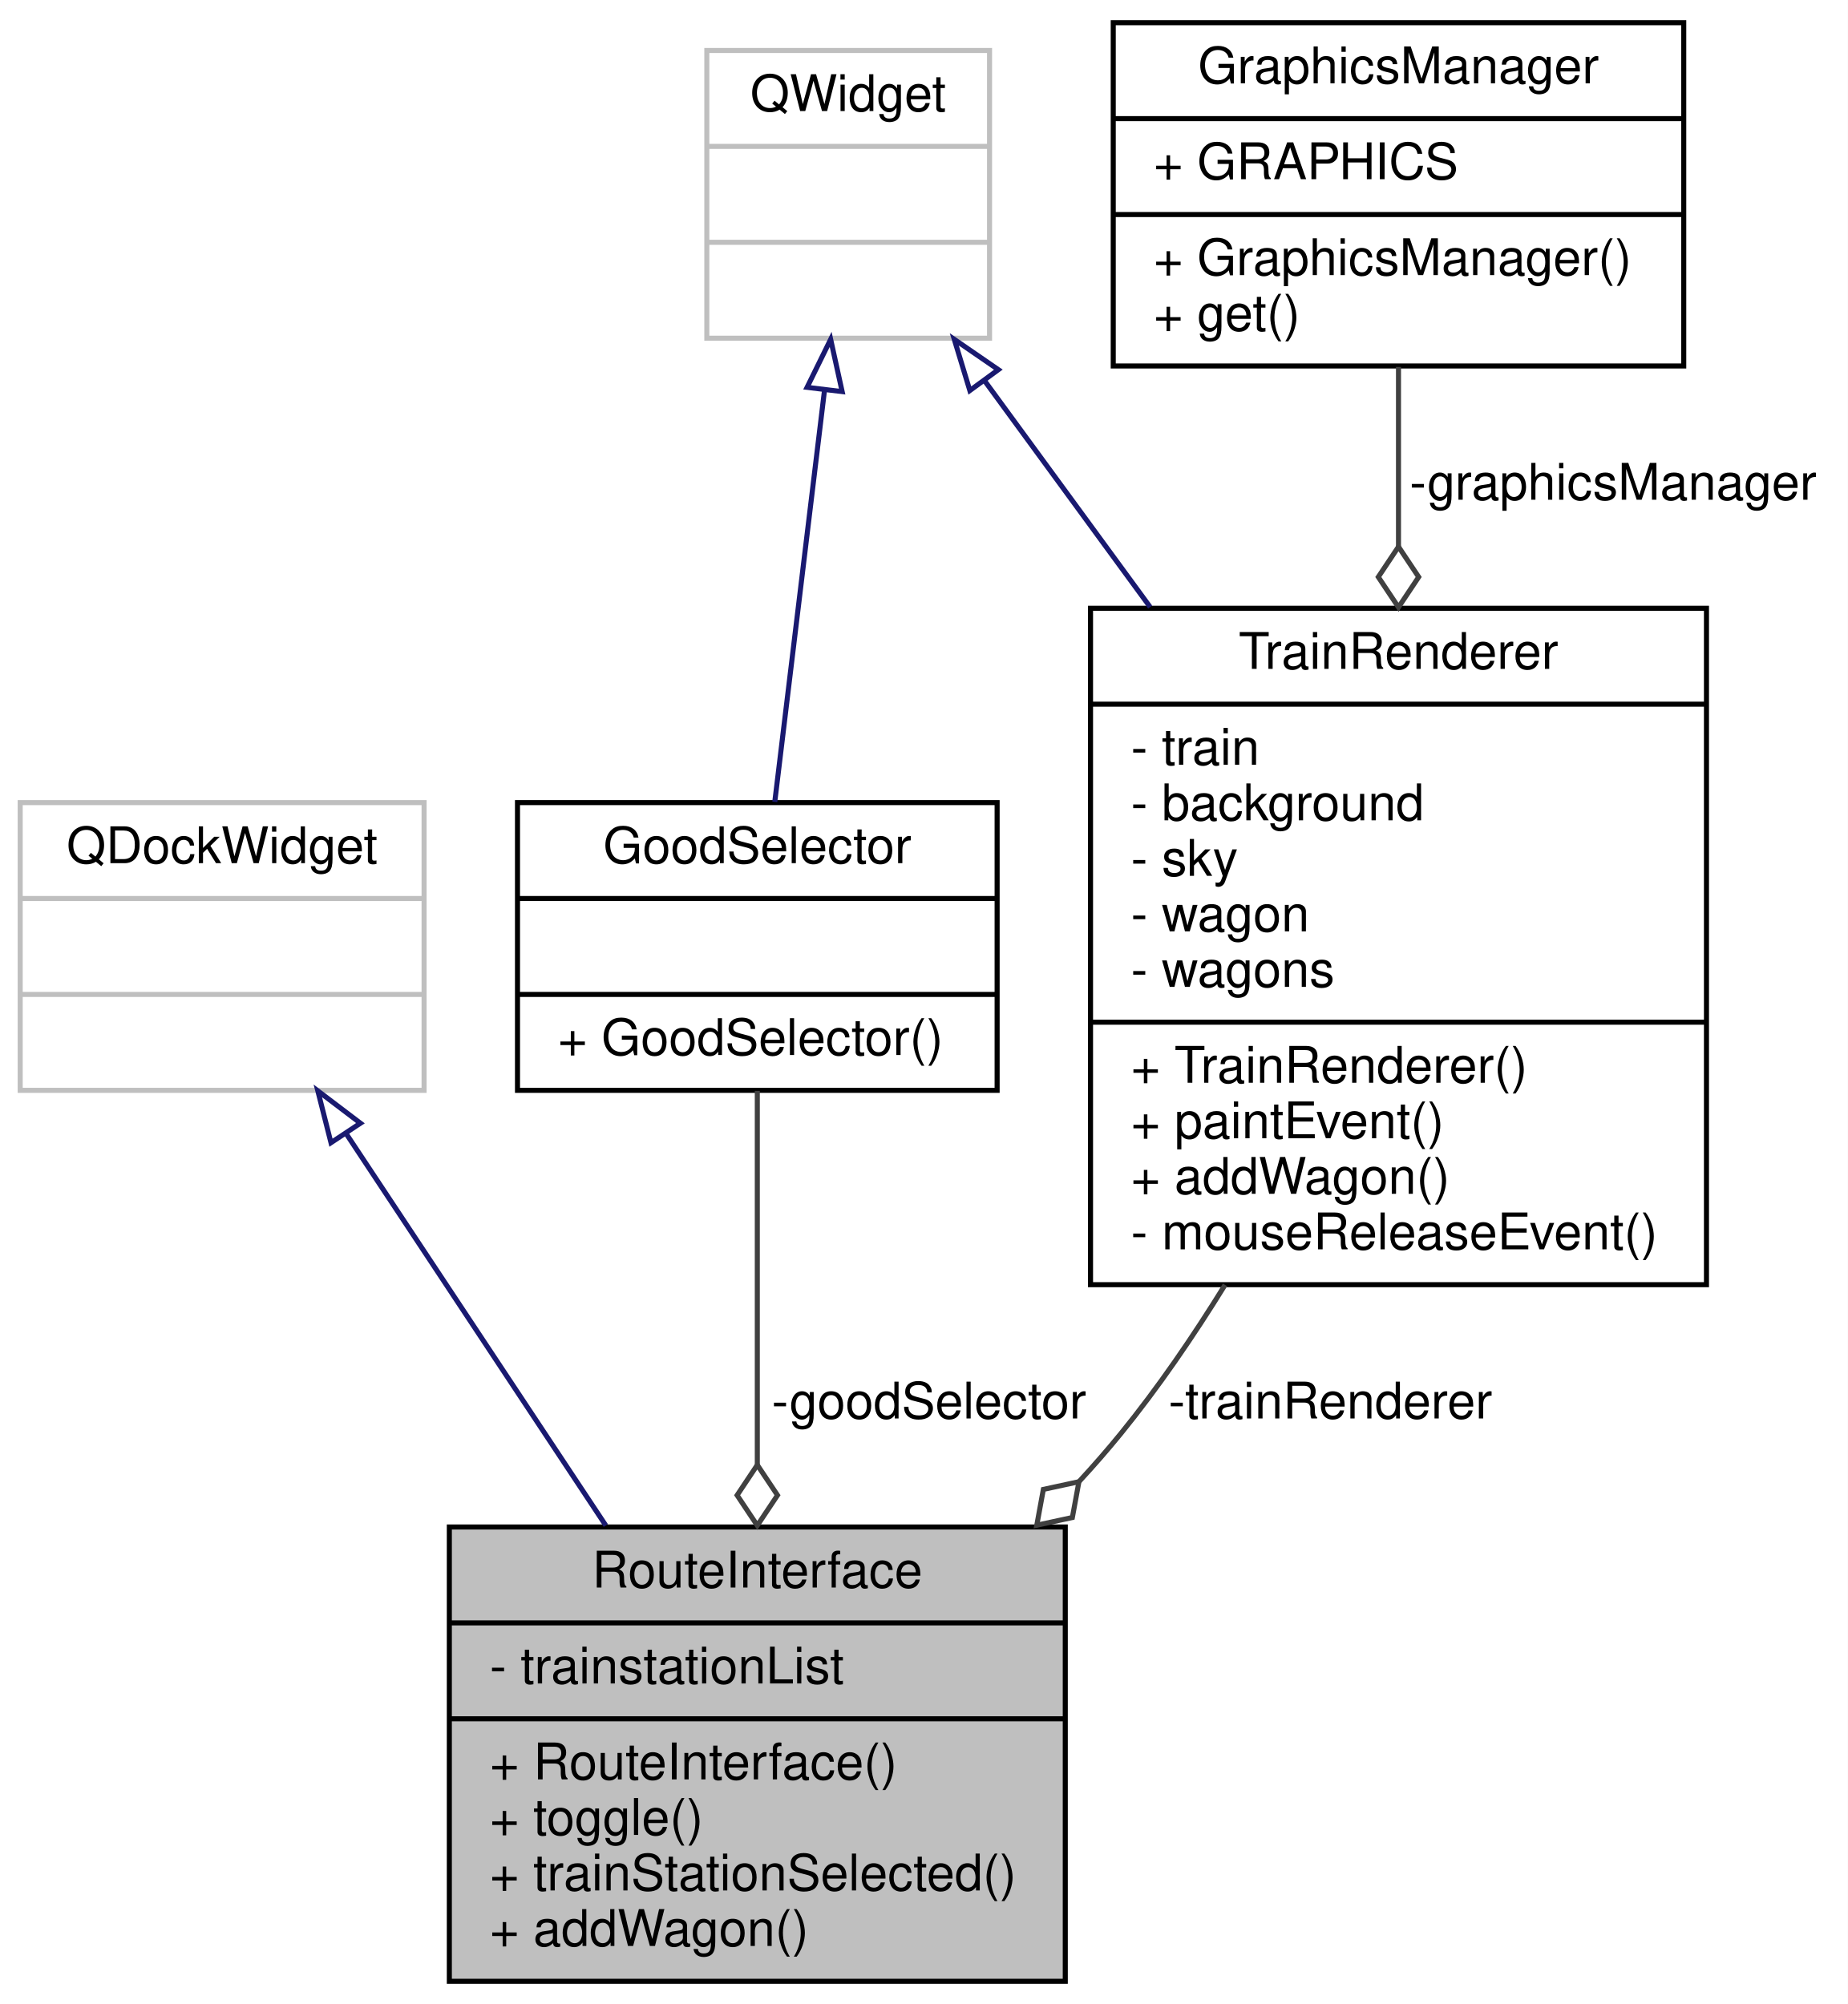
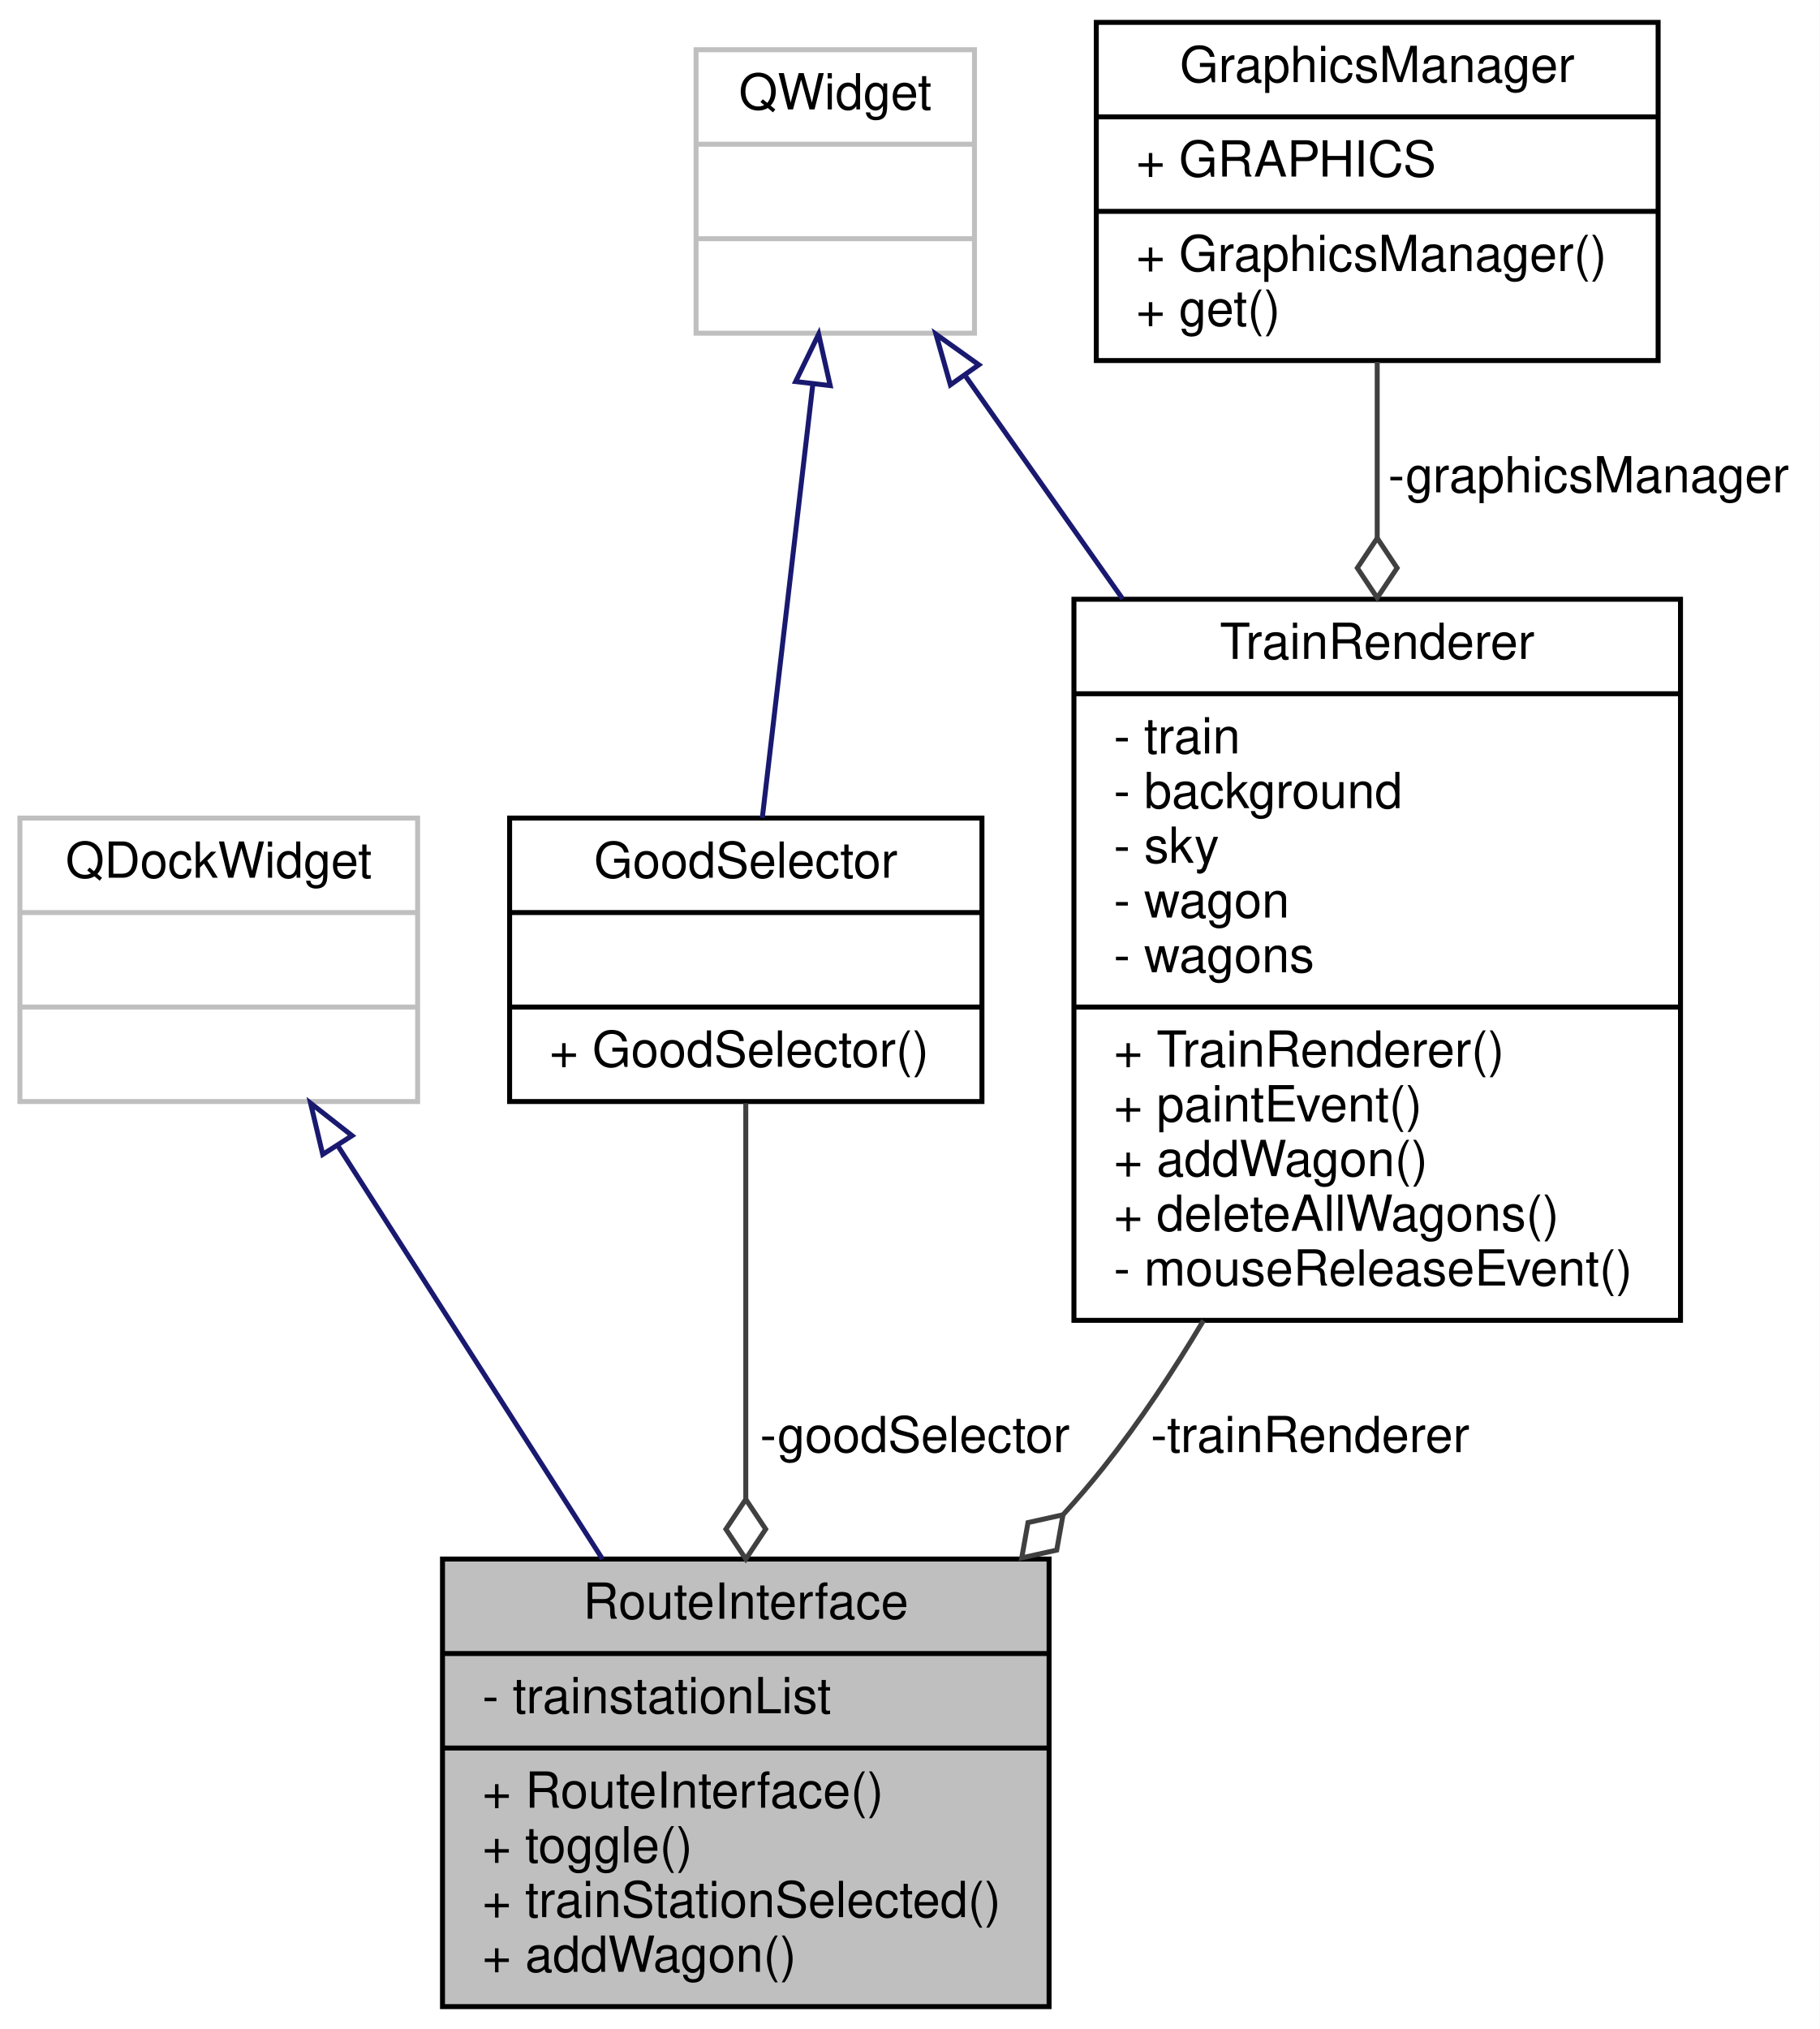
- <svg xmlns="http://www.w3.org/2000/svg" xmlns:xlink="http://www.w3.org/1999/xlink" width="366pt" height="397pt" viewBox="0.00 0.00 366.00 397.00">
-   <g id="graph0" class="graph" transform="scale(1 1) rotate(0) translate(4 393)">
-     <polygon fill="#ffffff" stroke="transparent" points="-4,4 -4,-393 362,-393 362,4 -4,4" />
+ <svg xmlns="http://www.w3.org/2000/svg" xmlns:xlink="http://www.w3.org/1999/xlink" width="366pt" height="408pt" viewBox="0.00 0.00 366.00 408.00">
+   <g id="graph0" class="graph" transform="scale(1 1) rotate(0) translate(4 404)">
+     <polygon fill="#ffffff" stroke="transparent" points="-4,4 -4,-404 362,-404 362,4 -4,4" />
    <g id="node1" class="node">
      <g id="a_node1">
        <a xlink:title=" ">
          <polygon fill="#bfbfbf" stroke="#000000" points="85,-.5 85,-90.5 207,-90.5 207,-.5 85,-.5" />
          <text text-anchor="middle" x="146" y="-78.5" font-family="Helvetica,sans-Serif" font-size="10.00" fill="#000000">RouteInterface</text>
          <polyline fill="none" stroke="#000000" points="85,-71.5 207,-71.5 " />
          <text text-anchor="start" x="93" y="-59.5" font-family="Helvetica,sans-Serif" font-size="10.00" fill="#000000">- trainstationList</text>
          <polyline fill="none" stroke="#000000" points="85,-52.5 207,-52.5 " />
          <text text-anchor="start" x="93" y="-40.5" font-family="Helvetica,sans-Serif" font-size="10.00" fill="#000000">+ RouteInterface()</text>
          <text text-anchor="start" x="93" y="-29.5" font-family="Helvetica,sans-Serif" font-size="10.00" fill="#000000">+ toggle()</text>
          <text text-anchor="start" x="93" y="-18.5" font-family="Helvetica,sans-Serif" font-size="10.00" fill="#000000">+ trainStationSelected()</text>
          <text text-anchor="start" x="93" y="-7.5" font-family="Helvetica,sans-Serif" font-size="10.00" fill="#000000">+ addWagon()</text>
        </a>
      </g>
    </g>
    <g id="node2" class="node">
      <g id="a_node2">
        <a xlink:title=" ">
-           <polygon fill="#ffffff" stroke="#bfbfbf" points="0,-177 0,-234 80,-234 80,-177 0,-177" />
-           <text text-anchor="middle" x="40" y="-222" font-family="Helvetica,sans-Serif" font-size="10.00" fill="#000000">QDockWidget</text>
-           <polyline fill="none" stroke="#bfbfbf" points="0,-215 80,-215 " />
-           <text text-anchor="middle" x="40" y="-203" font-family="Helvetica,sans-Serif" font-size="10.00" fill="#000000"> </text>
-           <polyline fill="none" stroke="#bfbfbf" points="0,-196 80,-196 " />
-           <text text-anchor="middle" x="40" y="-184" font-family="Helvetica,sans-Serif" font-size="10.00" fill="#000000"> </text>
+           <polygon fill="#ffffff" stroke="#bfbfbf" points="0,-182.5 0,-239.5 80,-239.5 80,-182.5 0,-182.5" />
+           <text text-anchor="middle" x="40" y="-227.5" font-family="Helvetica,sans-Serif" font-size="10.00" fill="#000000">QDockWidget</text>
+           <polyline fill="none" stroke="#bfbfbf" points="0,-220.5 80,-220.5 " />
+           <text text-anchor="middle" x="40" y="-208.5" font-family="Helvetica,sans-Serif" font-size="10.00" fill="#000000"> </text>
+           <polyline fill="none" stroke="#bfbfbf" points="0,-201.5 80,-201.5 " />
+           <text text-anchor="middle" x="40" y="-189.5" font-family="Helvetica,sans-Serif" font-size="10.00" fill="#000000"> </text>
        </a>
      </g>
    </g>
    <g id="edge1" class="edge">
-       <path fill="none" stroke="#191970" d="M64.588,-168.386C79.915,-145.25 99.744,-115.321 115.994,-90.791" />
-       <polygon fill="none" stroke="#191970" points="61.556,-166.626 58.951,-176.895 67.391,-170.492 61.556,-166.626" />
+       <path fill="none" stroke="#191970" d="M64.034,-173.475C79.805,-148.852 100.514,-116.518 117.171,-90.512" />
+       <polygon fill="none" stroke="#191970" points="60.91,-171.863 58.464,-182.172 66.805,-175.639 60.91,-171.863" />
    </g>
    <g id="node3" class="node">
      <g id="a_node3">
        <a xlink:href="classTrainRenderer.html" target="_top" xlink:title=" ">
-           <polygon fill="#ffffff" stroke="#000000" points="212,-138.5 212,-272.5 334,-272.5 334,-138.5 212,-138.5" />
-           <text text-anchor="middle" x="273" y="-260.5" font-family="Helvetica,sans-Serif" font-size="10.00" fill="#000000">TrainRenderer</text>
-           <polyline fill="none" stroke="#000000" points="212,-253.5 334,-253.5 " />
-           <text text-anchor="start" x="220" y="-241.5" font-family="Helvetica,sans-Serif" font-size="10.00" fill="#000000">- train</text>
-           <text text-anchor="start" x="220" y="-230.5" font-family="Helvetica,sans-Serif" font-size="10.00" fill="#000000">- background</text>
-           <text text-anchor="start" x="220" y="-219.5" font-family="Helvetica,sans-Serif" font-size="10.00" fill="#000000">- sky</text>
-           <text text-anchor="start" x="220" y="-208.5" font-family="Helvetica,sans-Serif" font-size="10.00" fill="#000000">- wagon</text>
-           <text text-anchor="start" x="220" y="-197.5" font-family="Helvetica,sans-Serif" font-size="10.00" fill="#000000">- wagons</text>
-           <polyline fill="none" stroke="#000000" points="212,-190.5 334,-190.5 " />
-           <text text-anchor="start" x="220" y="-178.5" font-family="Helvetica,sans-Serif" font-size="10.00" fill="#000000">+ TrainRenderer()</text>
-           <text text-anchor="start" x="220" y="-167.5" font-family="Helvetica,sans-Serif" font-size="10.00" fill="#000000">+ paintEvent()</text>
-           <text text-anchor="start" x="220" y="-156.5" font-family="Helvetica,sans-Serif" font-size="10.00" fill="#000000">+ addWagon()</text>
+           <polygon fill="#ffffff" stroke="#000000" points="212,-138.5 212,-283.5 334,-283.5 334,-138.5 212,-138.5" />
+           <text text-anchor="middle" x="273" y="-271.5" font-family="Helvetica,sans-Serif" font-size="10.00" fill="#000000">TrainRenderer</text>
+           <polyline fill="none" stroke="#000000" points="212,-264.5 334,-264.5 " />
+           <text text-anchor="start" x="220" y="-252.5" font-family="Helvetica,sans-Serif" font-size="10.00" fill="#000000">- train</text>
+           <text text-anchor="start" x="220" y="-241.5" font-family="Helvetica,sans-Serif" font-size="10.00" fill="#000000">- background</text>
+           <text text-anchor="start" x="220" y="-230.5" font-family="Helvetica,sans-Serif" font-size="10.00" fill="#000000">- sky</text>
+           <text text-anchor="start" x="220" y="-219.5" font-family="Helvetica,sans-Serif" font-size="10.00" fill="#000000">- wagon</text>
+           <text text-anchor="start" x="220" y="-208.5" font-family="Helvetica,sans-Serif" font-size="10.00" fill="#000000">- wagons</text>
+           <polyline fill="none" stroke="#000000" points="212,-201.5 334,-201.5 " />
+           <text text-anchor="start" x="220" y="-189.5" font-family="Helvetica,sans-Serif" font-size="10.00" fill="#000000">+ TrainRenderer()</text>
+           <text text-anchor="start" x="220" y="-178.5" font-family="Helvetica,sans-Serif" font-size="10.00" fill="#000000">+ paintEvent()</text>
+           <text text-anchor="start" x="220" y="-167.5" font-family="Helvetica,sans-Serif" font-size="10.00" fill="#000000">+ addWagon()</text>
+           <text text-anchor="start" x="220" y="-156.5" font-family="Helvetica,sans-Serif" font-size="10.00" fill="#000000">+ deleteAllWagons()</text>
          <text text-anchor="start" x="220" y="-145.5" font-family="Helvetica,sans-Serif" font-size="10.00" fill="#000000">- mouseReleaseEvent()</text>
        </a>
      </g>
    </g>
    <g id="edge2" class="edge">
-       <path fill="none" stroke="#404040" d="M238.646,-138.454C232.318,-128.211 225.363,-118.049 218,-109 215.397,-105.8 212.623,-102.626 209.738,-99.502" />
-       <polygon fill="none" stroke="#404040" points="209.706,-99.469 202.658,-97.943 201.356,-90.85 208.403,-92.376 209.706,-99.469" />
+       <path fill="none" stroke="#404040" d="M238.056,-138.464C231.933,-128.193 225.195,-118.058 218,-109 215.434,-105.77 212.692,-102.571 209.83,-99.427" />
+       <polygon fill="none" stroke="#404040" points="209.803,-99.398 202.763,-97.833 201.501,-90.734 208.54,-92.299 209.803,-99.398" />
      <text text-anchor="middle" x="259.5" y="-112" font-family="Helvetica,sans-Serif" font-size="10.00" fill="#000000"> -trainRenderer</text>
    </g>
    <g id="node4" class="node">
      <g id="a_node4">
        <a xlink:title=" ">
-           <polygon fill="#ffffff" stroke="#bfbfbf" points="136,-326 136,-383 192,-383 192,-326 136,-326" />
-           <text text-anchor="middle" x="164" y="-371" font-family="Helvetica,sans-Serif" font-size="10.00" fill="#000000">QWidget</text>
-           <polyline fill="none" stroke="#bfbfbf" points="136,-364 192,-364 " />
-           <text text-anchor="middle" x="164" y="-352" font-family="Helvetica,sans-Serif" font-size="10.00" fill="#000000"> </text>
-           <polyline fill="none" stroke="#bfbfbf" points="136,-345 192,-345 " />
-           <text text-anchor="middle" x="164" y="-333" font-family="Helvetica,sans-Serif" font-size="10.00" fill="#000000"> </text>
+           <polygon fill="#ffffff" stroke="#bfbfbf" points="136,-337 136,-394 192,-394 192,-337 136,-337" />
+           <text text-anchor="middle" x="164" y="-382" font-family="Helvetica,sans-Serif" font-size="10.00" fill="#000000">QWidget</text>
+           <polyline fill="none" stroke="#bfbfbf" points="136,-375 192,-375 " />
+           <text text-anchor="middle" x="164" y="-363" font-family="Helvetica,sans-Serif" font-size="10.00" fill="#000000"> </text>
+           <polyline fill="none" stroke="#bfbfbf" points="136,-356 192,-356 " />
+           <text text-anchor="middle" x="164" y="-344" font-family="Helvetica,sans-Serif" font-size="10.00" fill="#000000"> </text>
        </a>
      </g>
    </g>
    <g id="edge3" class="edge">
-       <path fill="none" stroke="#191970" d="M190.975,-317.625C200.918,-304.034 212.518,-288.177 223.811,-272.739" />
-       <polygon fill="none" stroke="#191970" points="188.096,-315.634 185.016,-325.771 193.745,-319.767 188.096,-315.634" />
+       <path fill="none" stroke="#191970" d="M190.254,-328.287C199.772,-314.796 210.878,-299.054 221.806,-283.564" />
+       <polygon fill="none" stroke="#191970" points="187.151,-326.613 184.247,-336.802 192.871,-330.648 187.151,-326.613" />
    </g>
    <g id="node6" class="node">
      <g id="a_node6">
        <a xlink:href="classGoodSelector.html" target="_top" xlink:title=" ">
-           <polygon fill="#ffffff" stroke="#000000" points="98.5,-177 98.5,-234 193.5,-234 193.5,-177 98.5,-177" />
-           <text text-anchor="middle" x="146" y="-222" font-family="Helvetica,sans-Serif" font-size="10.00" fill="#000000">GoodSelector</text>
-           <polyline fill="none" stroke="#000000" points="98.5,-215 193.5,-215 " />
-           <text text-anchor="middle" x="146" y="-203" font-family="Helvetica,sans-Serif" font-size="10.00" fill="#000000"> </text>
-           <polyline fill="none" stroke="#000000" points="98.5,-196 193.5,-196 " />
-           <text text-anchor="start" x="106.5" y="-184" font-family="Helvetica,sans-Serif" font-size="10.00" fill="#000000">+ GoodSelector()</text>
+           <polygon fill="#ffffff" stroke="#000000" points="98.5,-182.5 98.5,-239.5 193.5,-239.5 193.5,-182.5 98.5,-182.5" />
+           <text text-anchor="middle" x="146" y="-227.5" font-family="Helvetica,sans-Serif" font-size="10.00" fill="#000000">GoodSelector</text>
+           <polyline fill="none" stroke="#000000" points="98.5,-220.5 193.5,-220.5 " />
+           <text text-anchor="middle" x="146" y="-208.5" font-family="Helvetica,sans-Serif" font-size="10.00" fill="#000000"> </text>
+           <polyline fill="none" stroke="#000000" points="98.5,-201.5 193.5,-201.5 " />
+           <text text-anchor="start" x="106.5" y="-189.5" font-family="Helvetica,sans-Serif" font-size="10.00" fill="#000000">+ GoodSelector()</text>
        </a>
      </g>
    </g>
    <g id="edge6" class="edge">
-       <path fill="none" stroke="#191970" d="M159.31,-315.681C156.226,-290.152 152.258,-257.305 149.46,-234.141" />
-       <polygon fill="none" stroke="#191970" points="155.855,-316.263 160.529,-325.771 162.805,-315.424 155.855,-316.263" />
+       <path fill="none" stroke="#191970" d="M159.458,-326.512C156.304,-299.446 152.174,-263.997 149.326,-239.544" />
+       <polygon fill="none" stroke="#191970" points="156.023,-327.274 160.656,-336.802 162.976,-326.464 156.023,-327.274" />
    </g>
    <g id="node5" class="node">
      <g id="a_node5">
        <a xlink:href="classGraphicsManager.html" target="_top" xlink:title=" ">
-           <polygon fill="#ffffff" stroke="#000000" points="216.5,-320.5 216.5,-388.5 329.5,-388.5 329.5,-320.5 216.5,-320.5" />
-           <text text-anchor="middle" x="273" y="-376.5" font-family="Helvetica,sans-Serif" font-size="10.00" fill="#000000">GraphicsManager</text>
-           <polyline fill="none" stroke="#000000" points="216.5,-369.5 329.5,-369.5 " />
-           <text text-anchor="start" x="224.5" y="-357.5" font-family="Helvetica,sans-Serif" font-size="10.00" fill="#000000">+ GRAPHICS</text>
-           <polyline fill="none" stroke="#000000" points="216.5,-350.5 329.5,-350.5 " />
-           <text text-anchor="start" x="224.5" y="-338.5" font-family="Helvetica,sans-Serif" font-size="10.00" fill="#000000">+ GraphicsManager()</text>
-           <text text-anchor="start" x="224.5" y="-327.5" font-family="Helvetica,sans-Serif" font-size="10.00" fill="#000000">+ get()</text>
+           <polygon fill="#ffffff" stroke="#000000" points="216.5,-331.5 216.5,-399.5 329.5,-399.5 329.5,-331.5 216.5,-331.5" />
+           <text text-anchor="middle" x="273" y="-387.5" font-family="Helvetica,sans-Serif" font-size="10.00" fill="#000000">GraphicsManager</text>
+           <polyline fill="none" stroke="#000000" points="216.5,-380.5 329.5,-380.5 " />
+           <text text-anchor="start" x="224.5" y="-368.5" font-family="Helvetica,sans-Serif" font-size="10.00" fill="#000000">+ GRAPHICS</text>
+           <polyline fill="none" stroke="#000000" points="216.5,-361.5 329.5,-361.5 " />
+           <text text-anchor="start" x="224.5" y="-349.5" font-family="Helvetica,sans-Serif" font-size="10.00" fill="#000000">+ GraphicsManager()</text>
+           <text text-anchor="start" x="224.5" y="-338.5" font-family="Helvetica,sans-Serif" font-size="10.00" fill="#000000">+ get()</text>
        </a>
      </g>
    </g>
    <g id="edge4" class="edge">
-       <path fill="none" stroke="#404040" d="M273,-320.316C273,-309.573 273,-297.23 273,-284.708" />
-       <polygon fill="none" stroke="#404040" points="273,-284.694 269,-278.695 273,-272.694 277,-278.694 273,-284.694" />
-       <text text-anchor="middle" x="315.5" y="-294" font-family="Helvetica,sans-Serif" font-size="10.00" fill="#000000"> -graphicsManager</text>
+       <path fill="none" stroke="#404040" d="M273,-331.211C273,-320.567 273,-308.327 273,-295.82" />
+       <polygon fill="none" stroke="#404040" points="273,-295.789 269,-289.789 273,-283.789 277,-289.789 273,-295.789" />
+       <text text-anchor="middle" x="315.5" y="-305" font-family="Helvetica,sans-Serif" font-size="10.00" fill="#000000"> -graphicsManager</text>
    </g>
    <g id="edge5" class="edge">
-       <path fill="none" stroke="#404040" d="M146,-176.895C146,-156.348 146,-127.956 146,-102.82" />
-       <polygon fill="none" stroke="#404040" points="146,-102.791 142,-96.791 146,-90.791 150,-96.791 146,-102.791" />
+       <path fill="none" stroke="#404040" d="M146,-182.172C146,-160.247 146,-129.377 146,-102.522" />
+       <polygon fill="none" stroke="#404040" points="146,-102.512 142,-96.512 146,-90.512 150,-96.512 146,-102.512" />
      <text text-anchor="middle" x="180" y="-112" font-family="Helvetica,sans-Serif" font-size="10.00" fill="#000000"> -goodSelector</text>
    </g>
  </g>
</svg>
